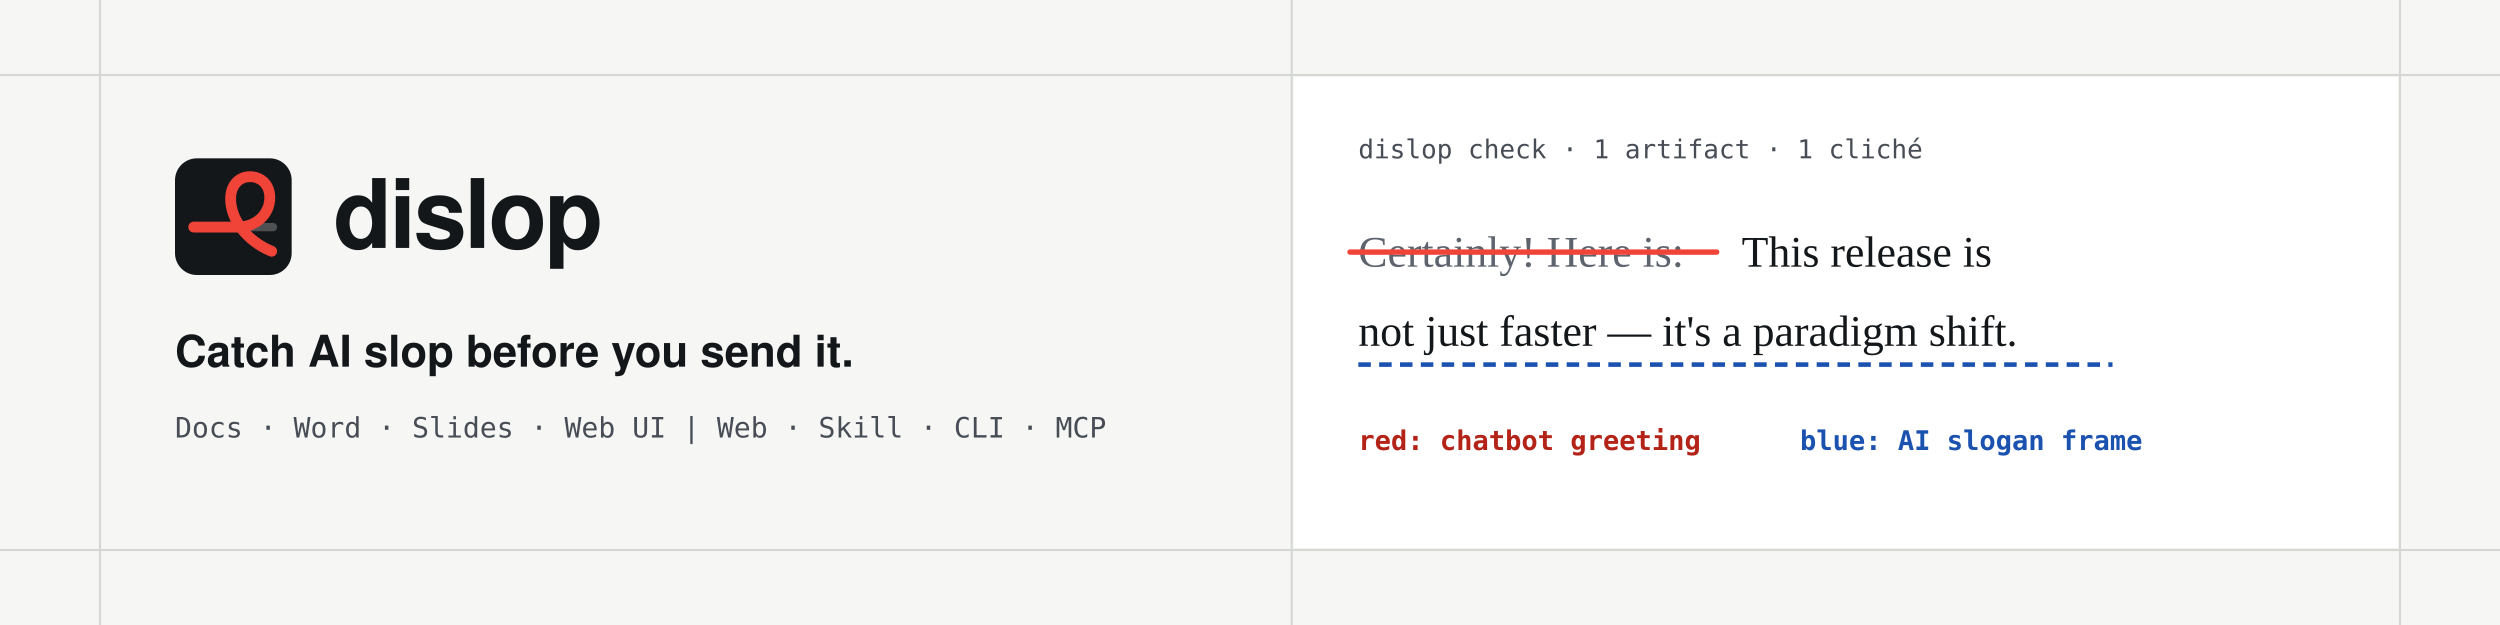
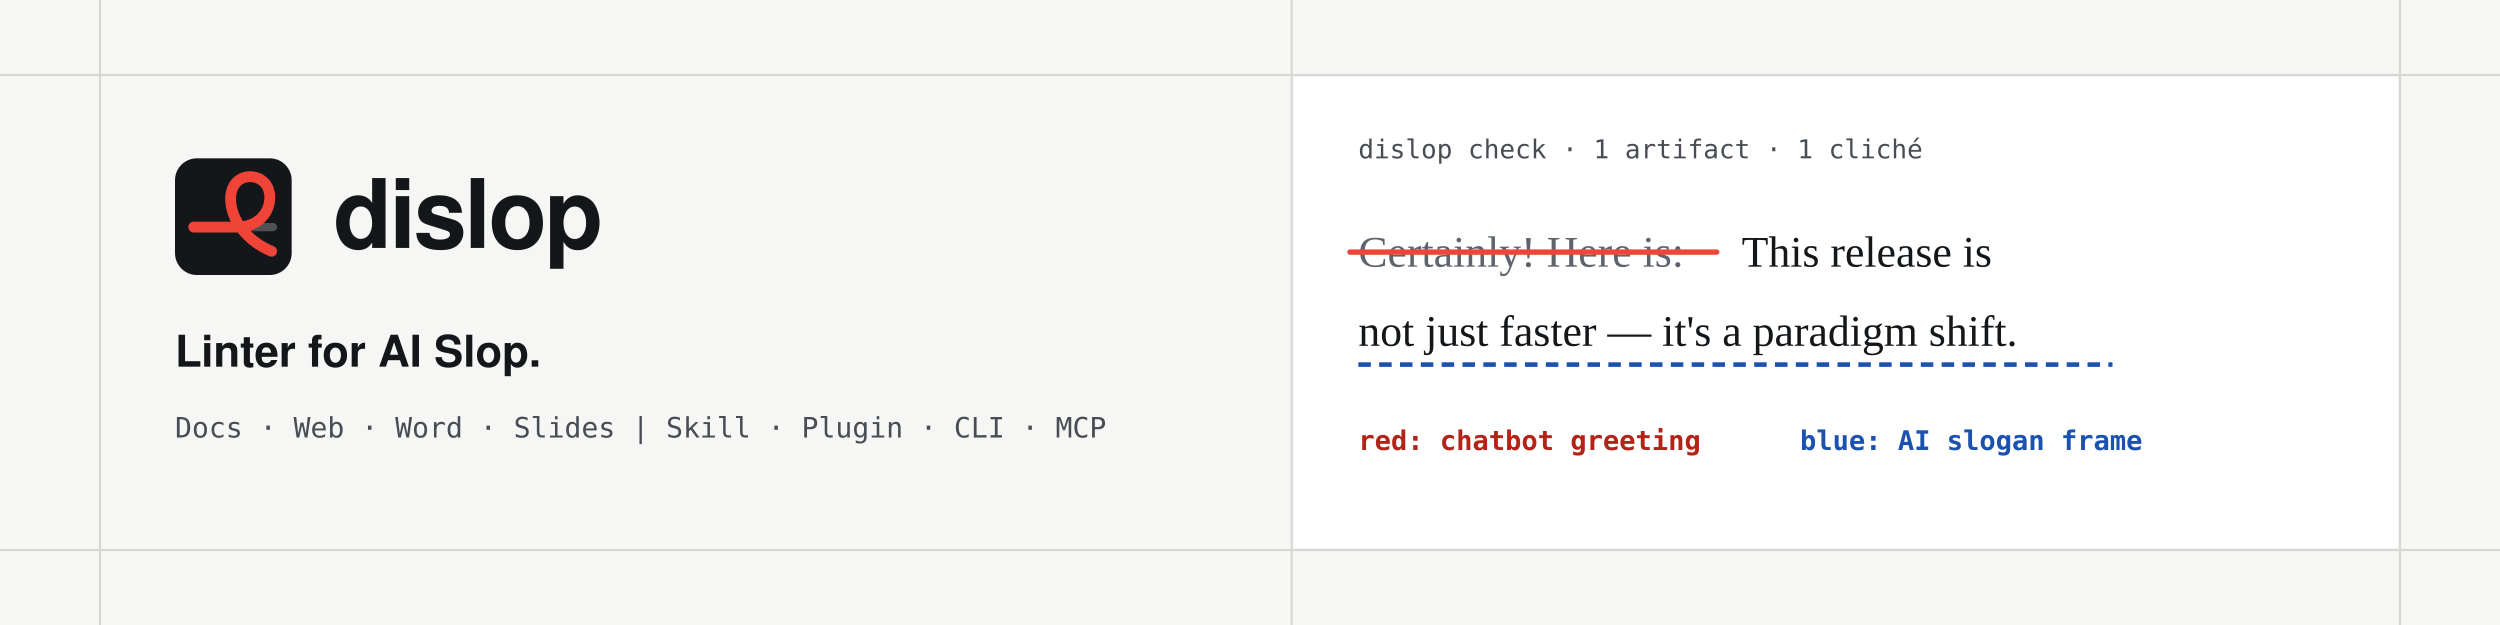
- <svg xmlns="http://www.w3.org/2000/svg" viewBox="0 0 1200 300" width="1200" height="300" fill="none" role="img" aria-label="dislop — Catch AI slop before you send it">
+ <svg xmlns="http://www.w3.org/2000/svg" viewBox="0 0 1200 300" width="1200" height="300" fill="none" role="img" aria-label="dislop — Linter for AI Slop">
  <rect width="1200" height="300" fill="#F6F7F5" />
  <line x1="48" y1="0" x2="48" y2="300" stroke="#D5D7D2" stroke-width="1" />
  <line x1="620" y1="0" x2="620" y2="300" stroke="#D5D7D2" stroke-width="1" />
  <line x1="1152" y1="0" x2="1152" y2="300" stroke="#D5D7D2" stroke-width="1" />
  <line x1="0" y1="36" x2="1200" y2="36" stroke="#D5D7D2" stroke-width="1" />
  <line x1="0" y1="264" x2="1200" y2="264" stroke="#D5D7D2" stroke-width="1" />
  <g transform="translate(84, 76)">
    <rect width="56" height="56" rx="10.5" fill="#14171A" />
    <line x1="9" y1="33" x2="47" y2="33" stroke="#F4F5F3" stroke-width="4" stroke-linecap="round" stroke-opacity="0.26" />
    <path d="M9 33H30C39 33 45.5 26.8 45.5 18.8C45.5 12.6 41.3 8.8 36 8.8C30.5 8.8 26.7 13.1 26.7 19.4C26.7 29.5 34.6 39.8 46.4 44.6" stroke="#F04438" stroke-width="5.2" stroke-linecap="round" stroke-linejoin="round" />
    <text x="76" y="43" fill="#14171A" font-family="-apple-system, BlinkMacSystemFont, 'Segoe UI', Helvetica, Arial, sans-serif" font-size="46" font-weight="700" letter-spacing="-1.2">dislop</text>
  </g>
-   <text x="84" y="176" fill="#14171A" font-family="-apple-system, BlinkMacSystemFont, 'Segoe UI', Helvetica, Arial, sans-serif" font-size="21" font-weight="600">Catch AI slop before you send it.</text>
-   <text x="84" y="210" fill="#474C55" font-family="ui-monospace, SFMono-Regular, Menlo, Consolas, monospace" font-size="13.5">Docs · Word · Slides · Web UI  |  Web · Skill · CLI · MCP</text>
+   <text x="84" y="176" fill="#14171A" font-family="-apple-system, BlinkMacSystemFont, 'Segoe UI', Helvetica, Arial, sans-serif" font-size="21" font-weight="600">Linter for AI Slop.</text>
+   <text x="84" y="210" fill="#474C55" font-family="ui-monospace, SFMono-Regular, Menlo, Consolas, monospace" font-size="13.5">Docs · Web · Word · Slides  |  Skill · Plugin · CLI · MCP</text>
  <rect x="621" y="37" width="530" height="226" fill="#FFFFFF" />
  <text x="652" y="76" fill="#474C55" font-family="ui-monospace, SFMono-Regular, Menlo, Consolas, monospace" font-size="12.5">dislop check  ·  1 artifact  ·  1 cliché</text>
  <text x="652" y="128" fill="#5E646E" font-family="Georgia, 'Times New Roman', serif" font-size="21">Certainly! Here is:</text>
  <line x1="648" y1="121" x2="824" y2="121" stroke="#F04438" stroke-width="2.6" stroke-linecap="round" />
  <text x="836" y="128" fill="#14171A" font-family="Georgia, 'Times New Roman', serif" font-size="21">This release is</text>
  <text x="652" y="166" fill="#14171A" font-family="Georgia, 'Times New Roman', serif" font-size="21">not just faster — it's a paradigm shift.</text>
  <line x1="652" y1="175" x2="1014" y2="175" stroke="#1B52B0" stroke-width="2.2" stroke-dasharray="6 4" />
  <text x="652" y="216" fill="#B42318" font-family="ui-monospace, SFMono-Regular, Menlo, Consolas, monospace" font-size="13" font-weight="600">red: chatbot greeting</text>
  <text x="864" y="216" fill="#1B52B0" font-family="ui-monospace, SFMono-Regular, Menlo, Consolas, monospace" font-size="13" font-weight="600">blue: AI slogan frame</text>
</svg>
